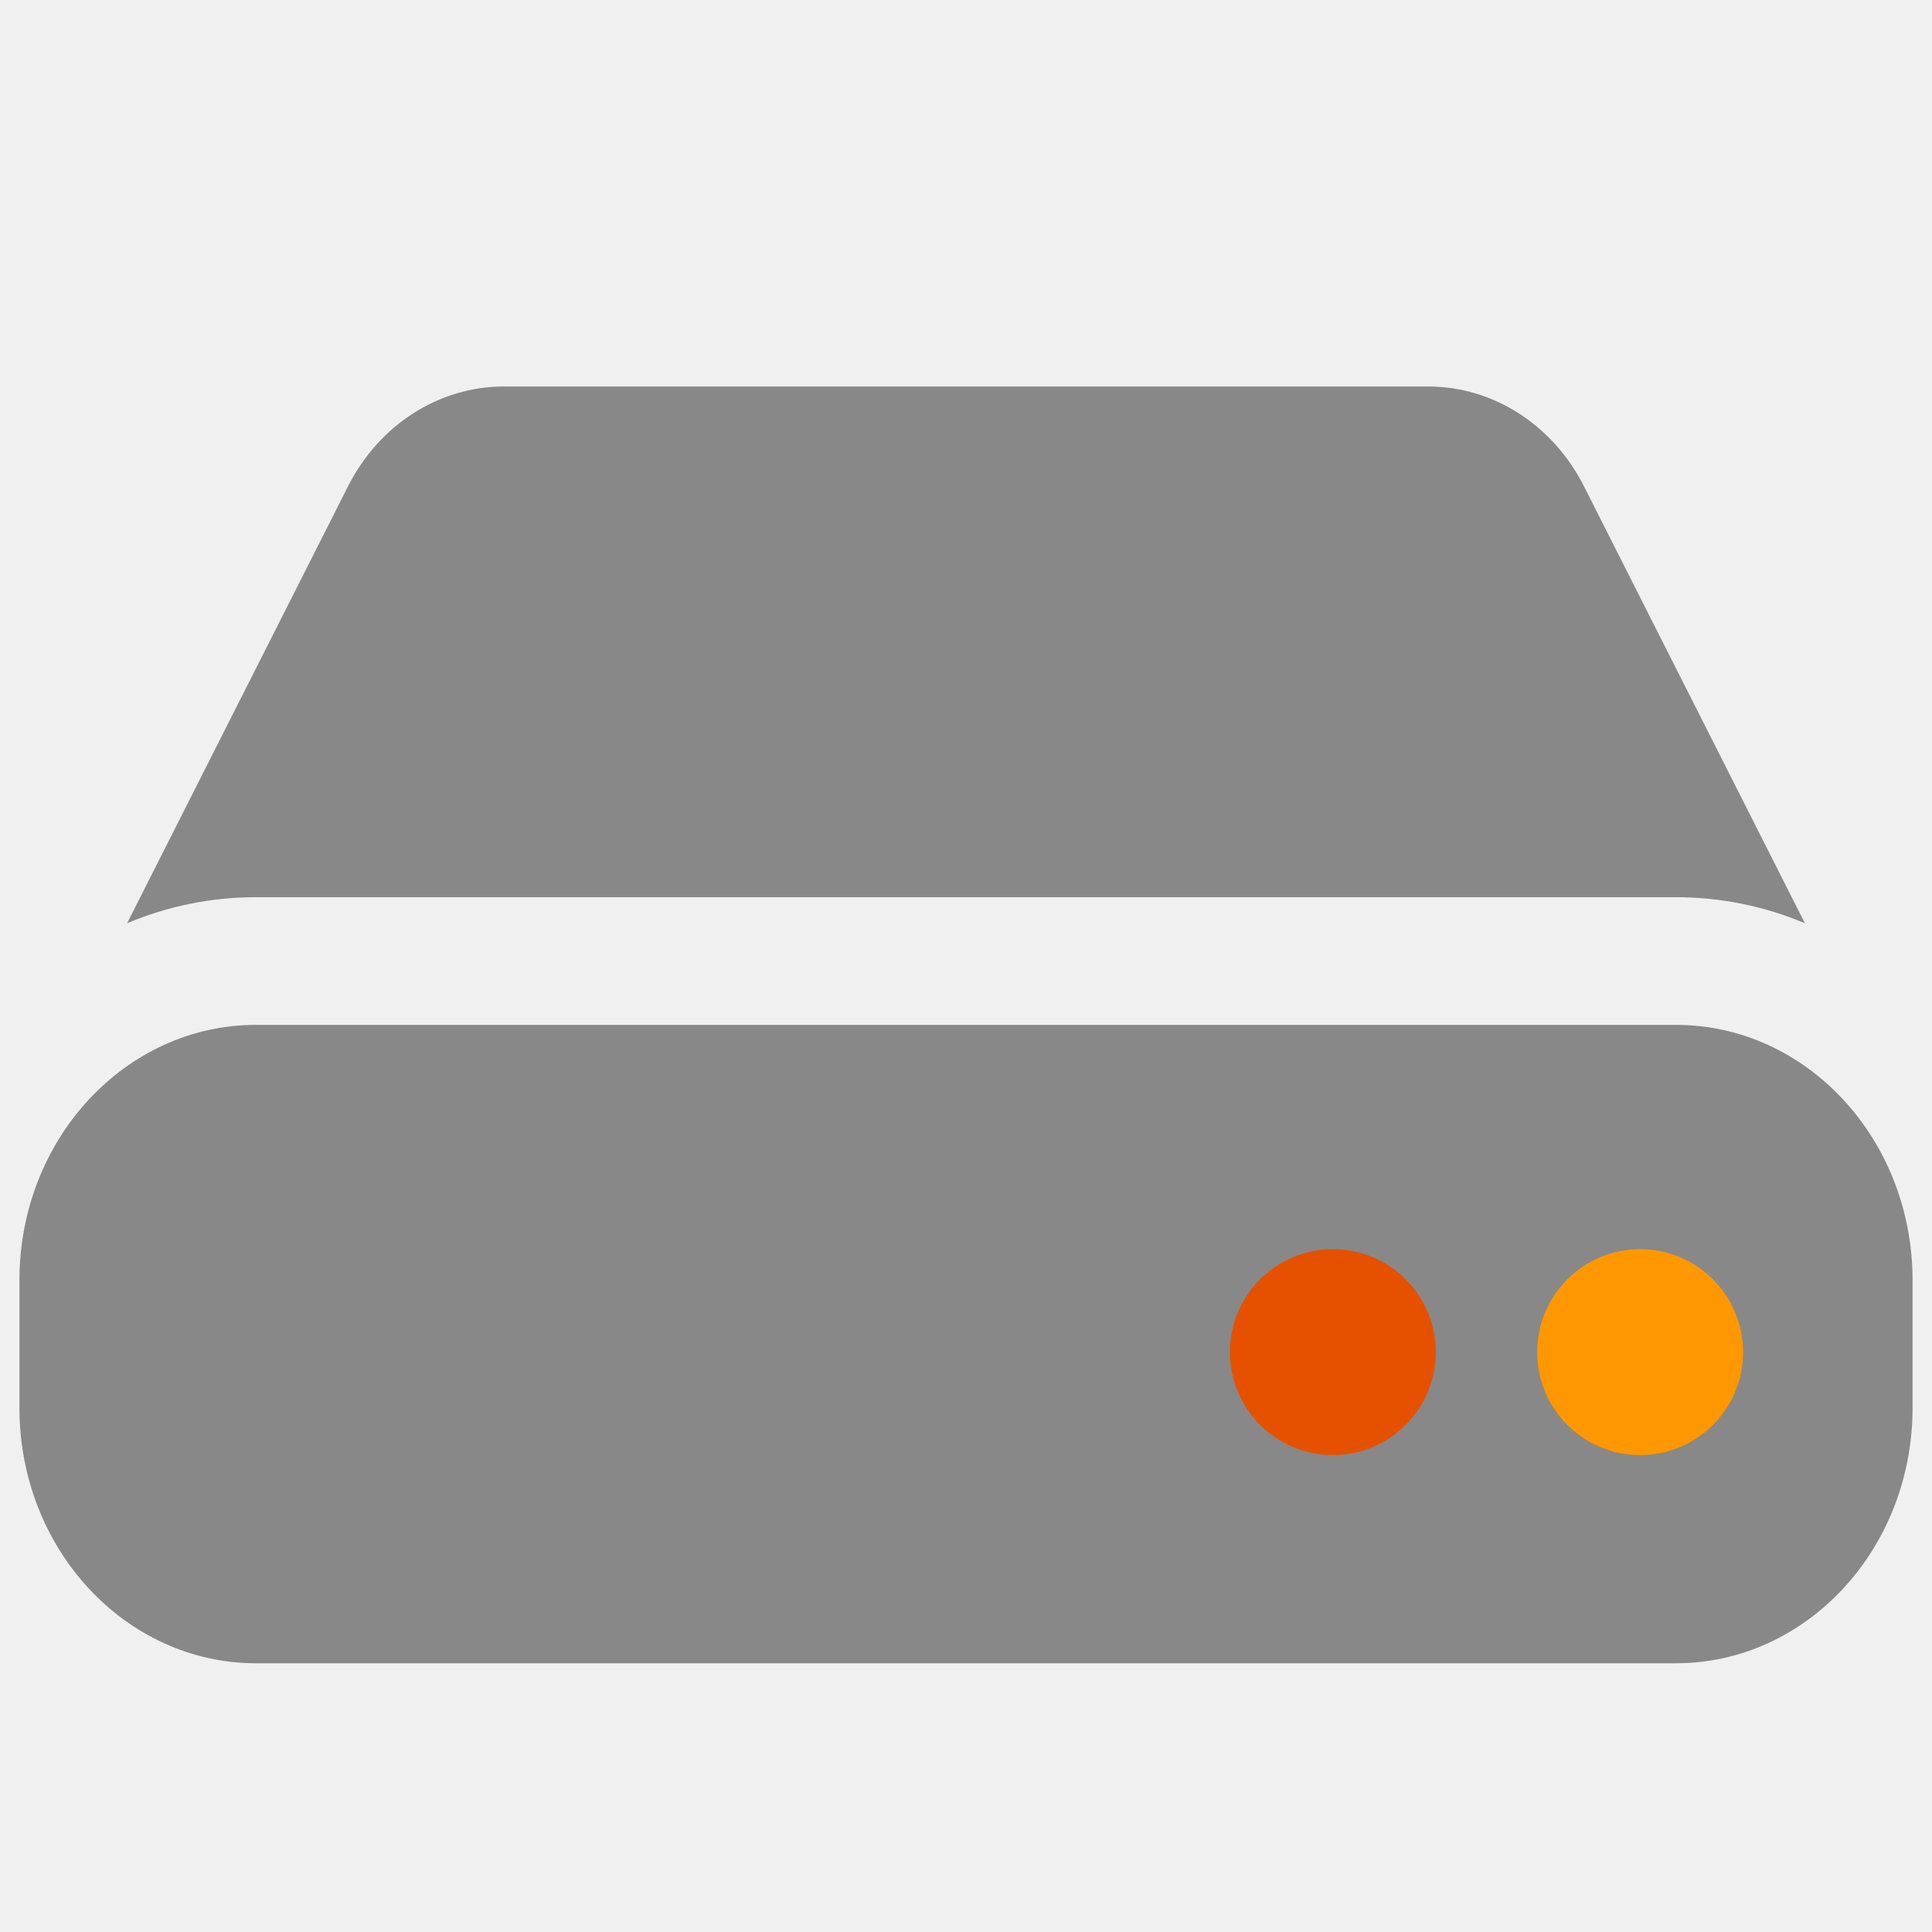
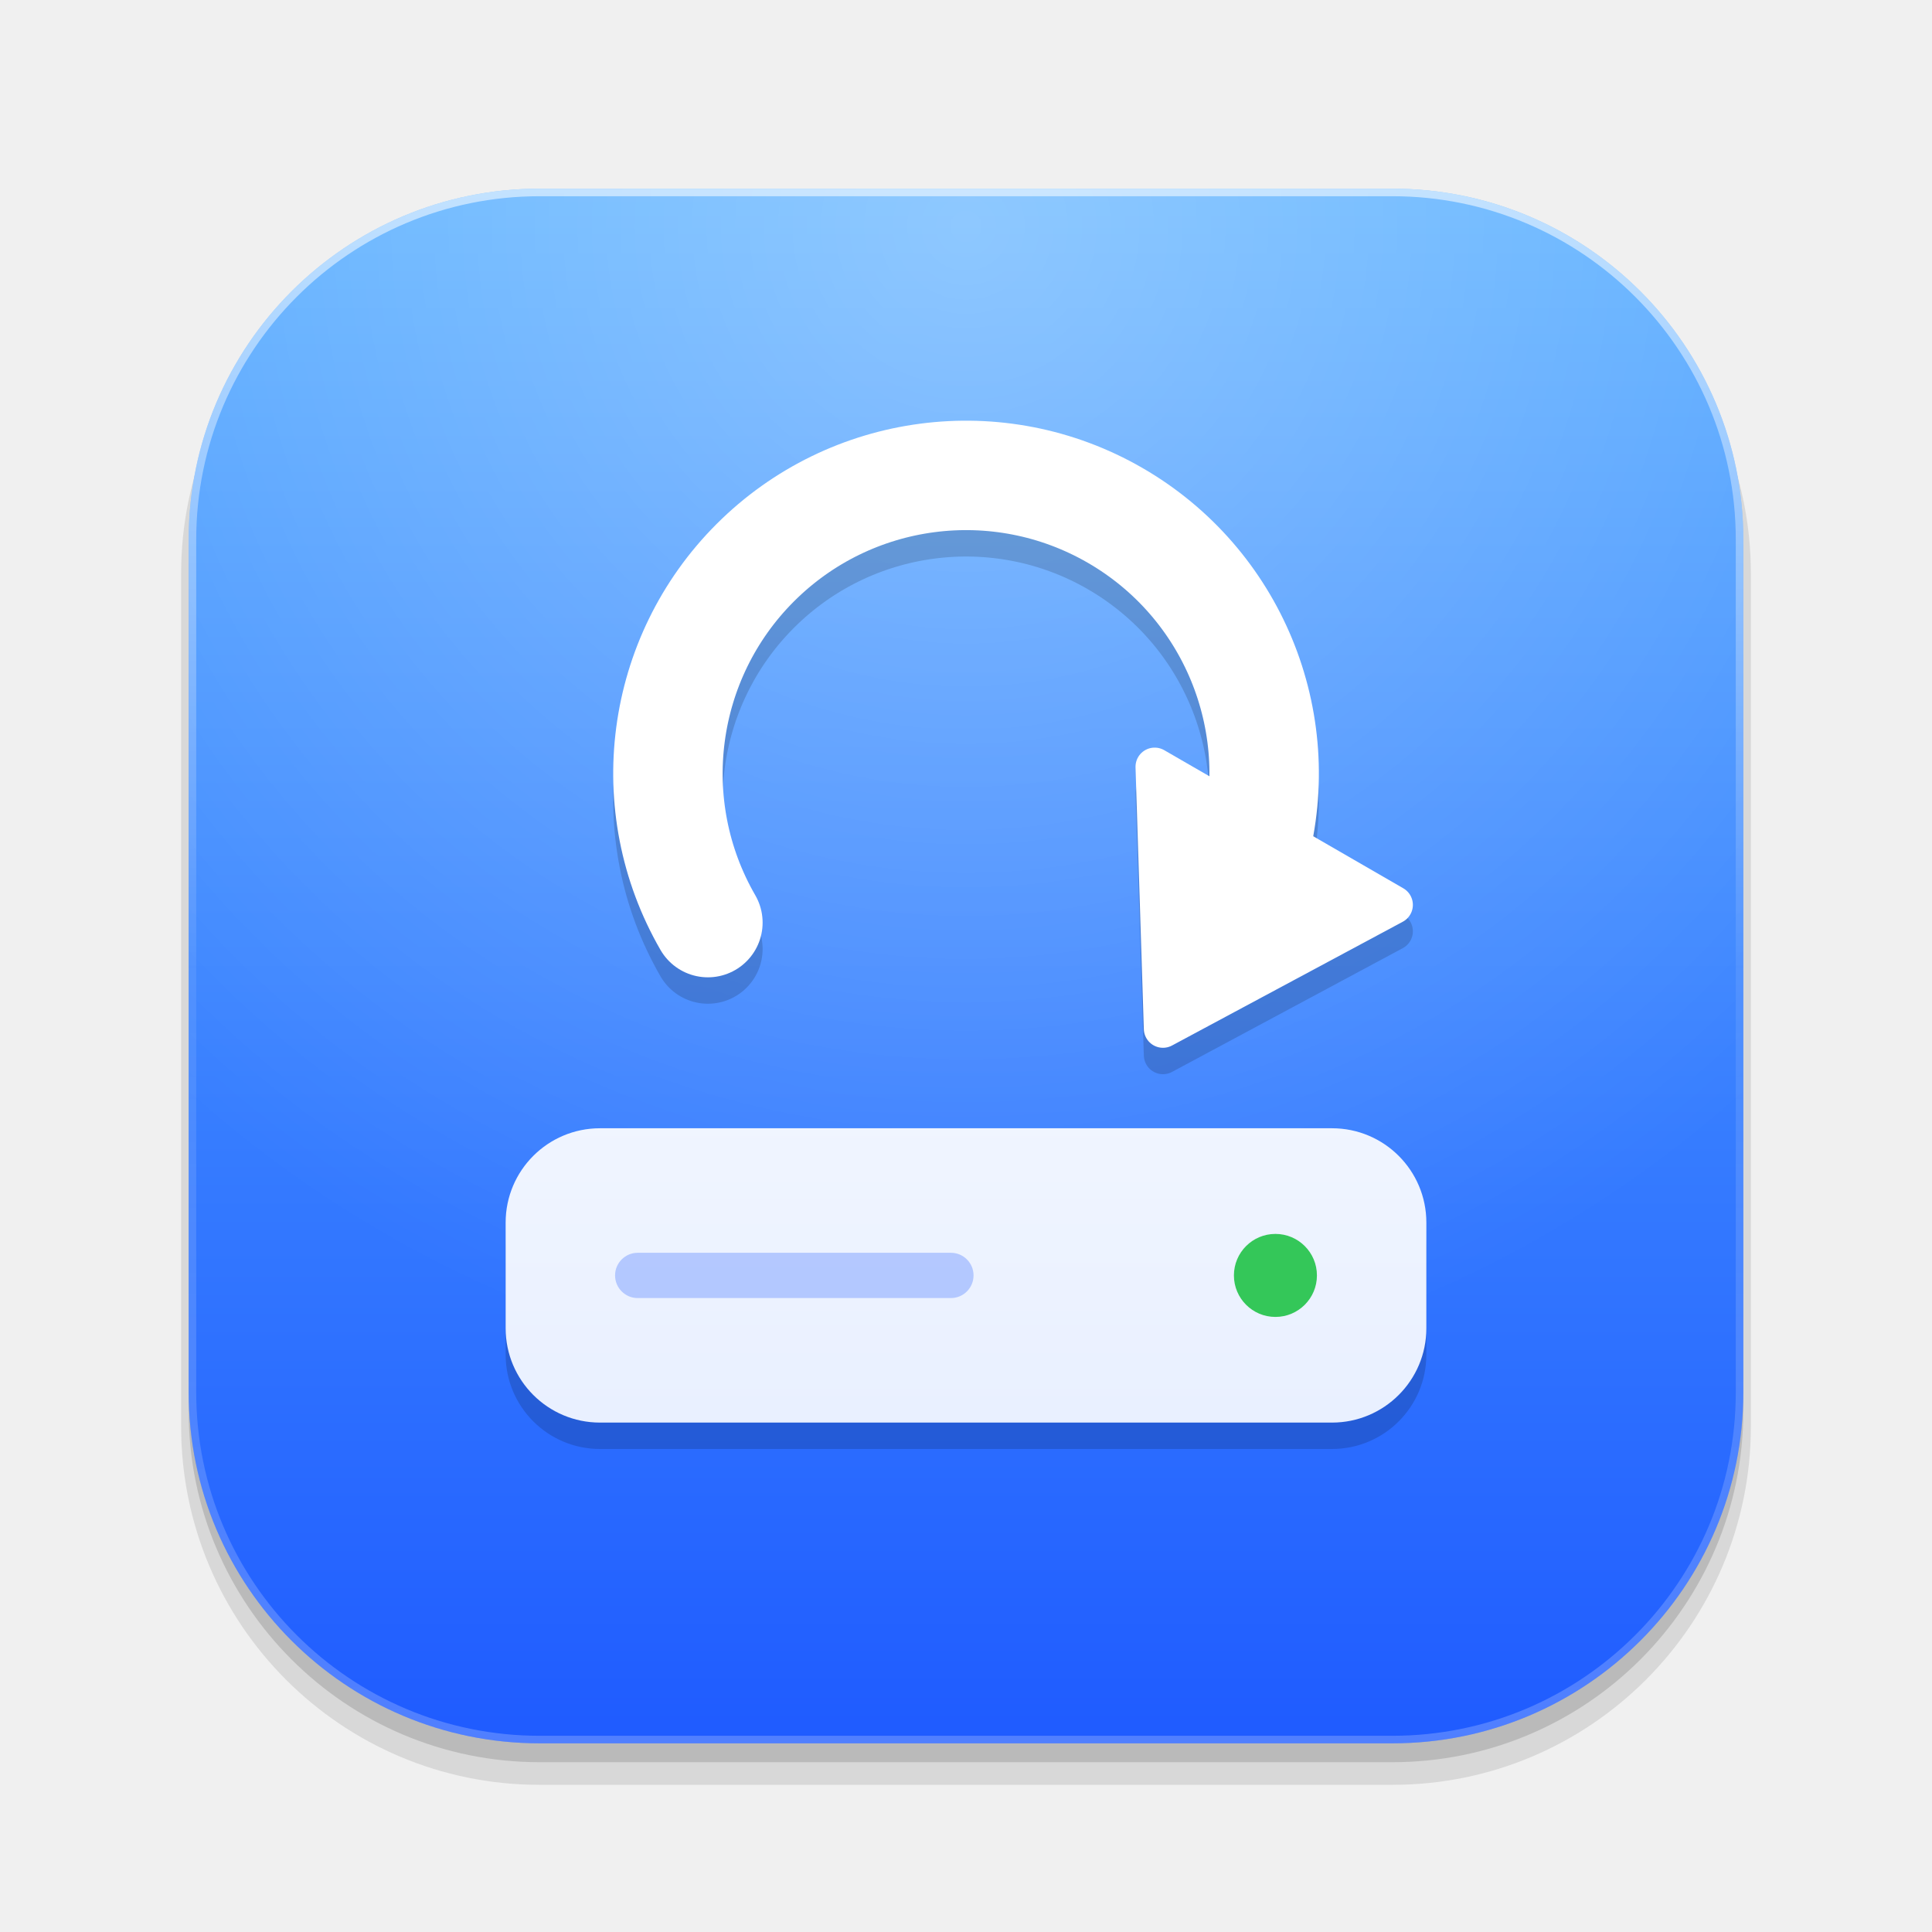
- <svg xmlns="http://www.w3.org/2000/svg" xml:space="preserve" height="128px" viewBox="0 0 128 128" width="128px">
-   <path fill="#888" fill-rule="evenodd" d="M1.288 84.818c0-9.344 7.019-16.918 15.678-16.918h94.068c8.659 0 15.678 7.574 15.678 16.918v8.459c0 9.344-7.019 16.918-15.678 16.918H16.966c-8.659 0-15.678-7.574-15.678-16.918v-8.459z" clip-rule="evenodd" />
-   <circle cx="88.306" cy="89.581" r="6.821" fill="#E65100" />
-   <circle cx="108.662" cy="89.581" r="6.821" fill="#FF9800" />
-   <path fill="#888" d="M8.421 61.167a21.931 21.931 0 0 1 8.545-1.725h94.068c3.01 0 5.895.609 8.545 1.725l-14.635-28.946c-2.06-4.078-6.02-6.615-10.324-6.615H33.381c-4.304 0-8.264 2.537-10.324 6.615L8.421 61.167z" />
+ <svg xmlns="http://www.w3.org/2000/svg" width="1024" height="1024" viewBox="0 0 1024 1024">
+   <defs>
+     <linearGradient id="bg" x1="0" y1="100" x2="0" y2="924" gradientUnits="userSpaceOnUse">
+       <stop offset="0" stop-color="#5AB0FF" />
+       <stop offset="1" stop-color="#1F5BFF" />
+     </linearGradient>
+     <radialGradient id="sheen" cx="512" cy="120" r="620" gradientUnits="userSpaceOnUse">
+       <stop offset="0" stop-color="#FFFFFF" stop-opacity="0.32" />
+       <stop offset="1" stop-color="#FFFFFF" stop-opacity="0" />
+     </radialGradient>
+     <linearGradient id="glass" x1="0" y1="250" x2="0" y2="820" gradientUnits="userSpaceOnUse">
+       <stop offset="0" stop-color="#FFFFFF" />
+       <stop offset="1" stop-color="#E6EEFF" />
+     </linearGradient>
+     <linearGradient id="rim" x1="0" y1="100" x2="0" y2="924" gradientUnits="userSpaceOnUse">
+       <stop offset="0" stop-color="#FFFFFF" stop-opacity="0.55" />
+       <stop offset="0.5" stop-color="#FFFFFF" stop-opacity="0.08" />
+       <stop offset="1" stop-color="#FFFFFF" stop-opacity="0.22" />
+     </linearGradient>
+   </defs>
+   <rect x="96" y="114" width="832" height="832" rx="190" fill="black" opacity="0.10" />
+   <rect x="100" y="110" width="824" height="824" rx="186" fill="black" opacity="0.14" />
+   <rect x="100" y="100" width="824" height="824" rx="186" fill="url(#bg)" />
+   <rect x="100" y="100" width="824" height="824" rx="186" fill="url(#sheen)" />
+   <g transform="translate(0 14)" opacity="0.16">
+     <rect x="268" y="598" width="488" height="156" rx="50" fill="black" />
+     <rect x="326" y="664" width="190" height="24" rx="12" fill="black" opacity="0" />
+     <circle cx="676" cy="676" r="22" fill="black" opacity="0" />
+     <path d="M375.2 489.0 A158 158 0 1 1 664.6 451.0" fill="none" stroke="black" stroke-width="58" stroke-linecap="round" opacity="1.0" />
+     <path d="M616.4 545.2 L738.7 479.6 L612.0 406.4 Z" fill="black" stroke="black" stroke-width="20.3" stroke-linejoin="round" opacity="1.0" />
+   </g>
+   <rect x="268" y="598" width="488" height="156" rx="50" fill="url(#glass)" />
+   <rect x="326" y="664" width="190" height="24" rx="12" fill="#1F5BFF" opacity="0.28" />
+   <circle cx="676" cy="676" r="22" fill="#34C759" opacity="1" />
+   <path d="M375.2 489.0 A158 158 0 1 1 664.6 451.0" fill="none" stroke="#FFFFFF" stroke-width="58" stroke-linecap="round" opacity="1.0" />
+   <path d="M616.4 545.2 L738.7 479.6 L612.0 406.4 Z" fill="#FFFFFF" stroke="#FFFFFF" stroke-width="20.3" stroke-linejoin="round" opacity="1.0" />
+   <rect x="102" y="102" width="820" height="820" rx="184" fill="none" stroke="url(#rim)" stroke-width="4" />
</svg>
